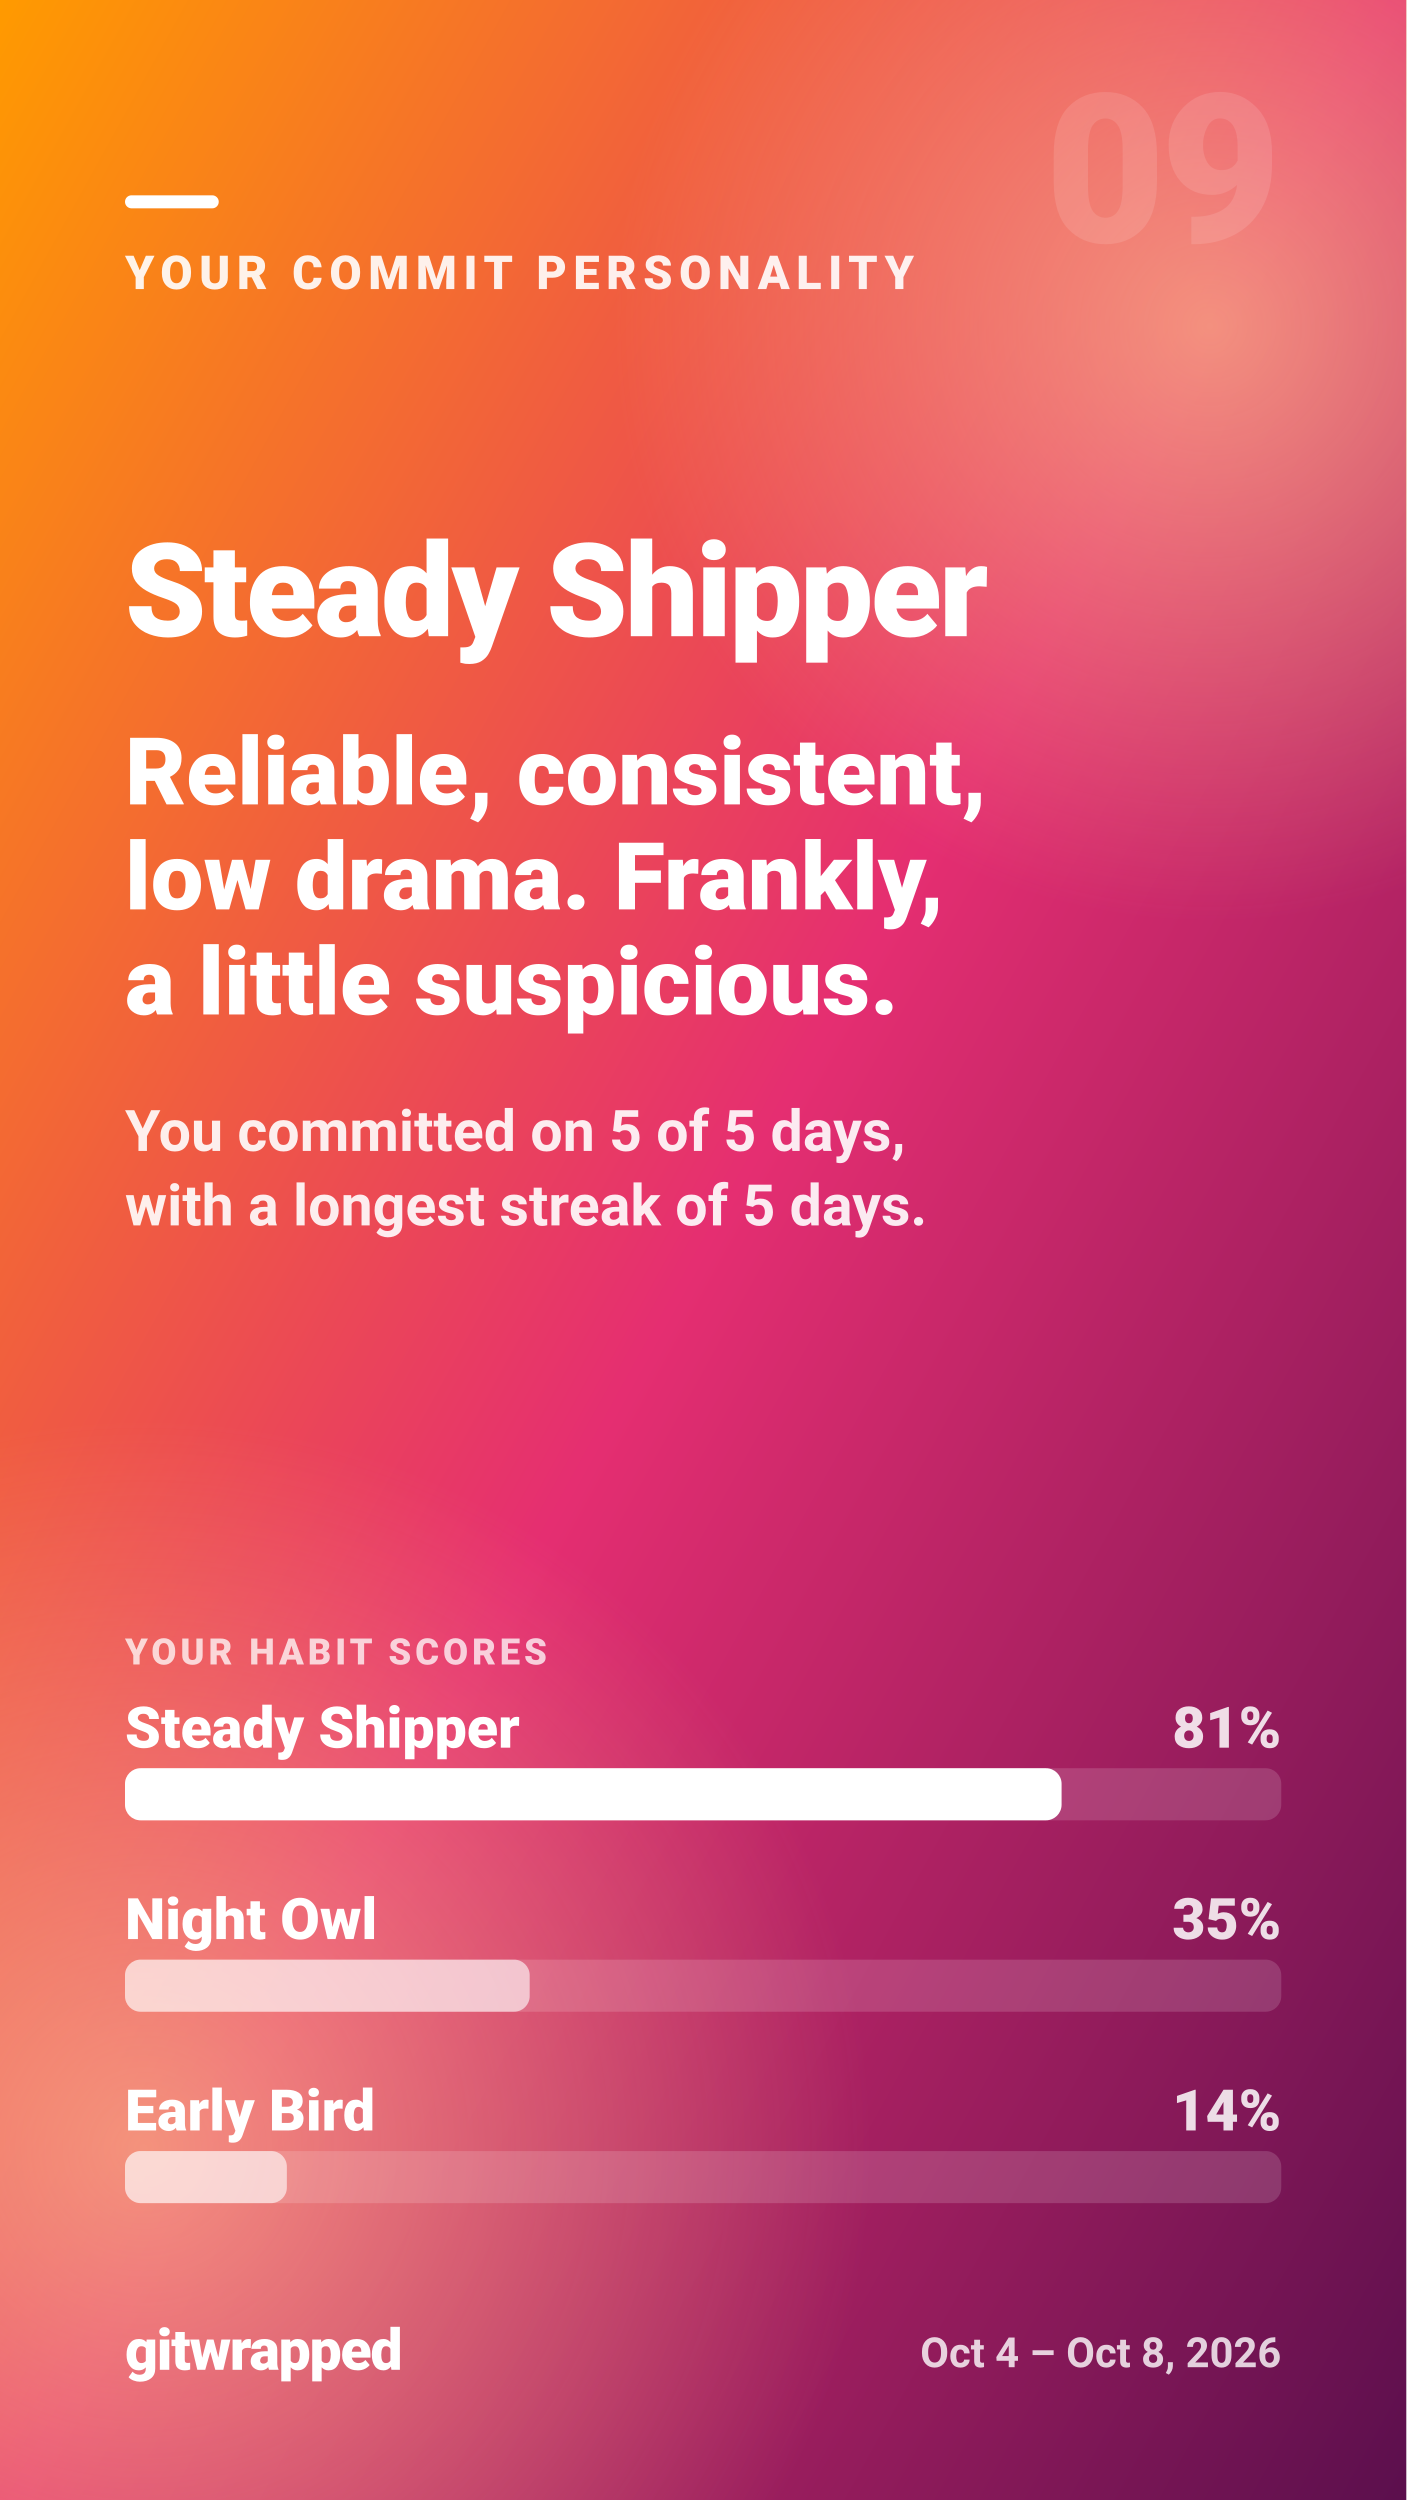
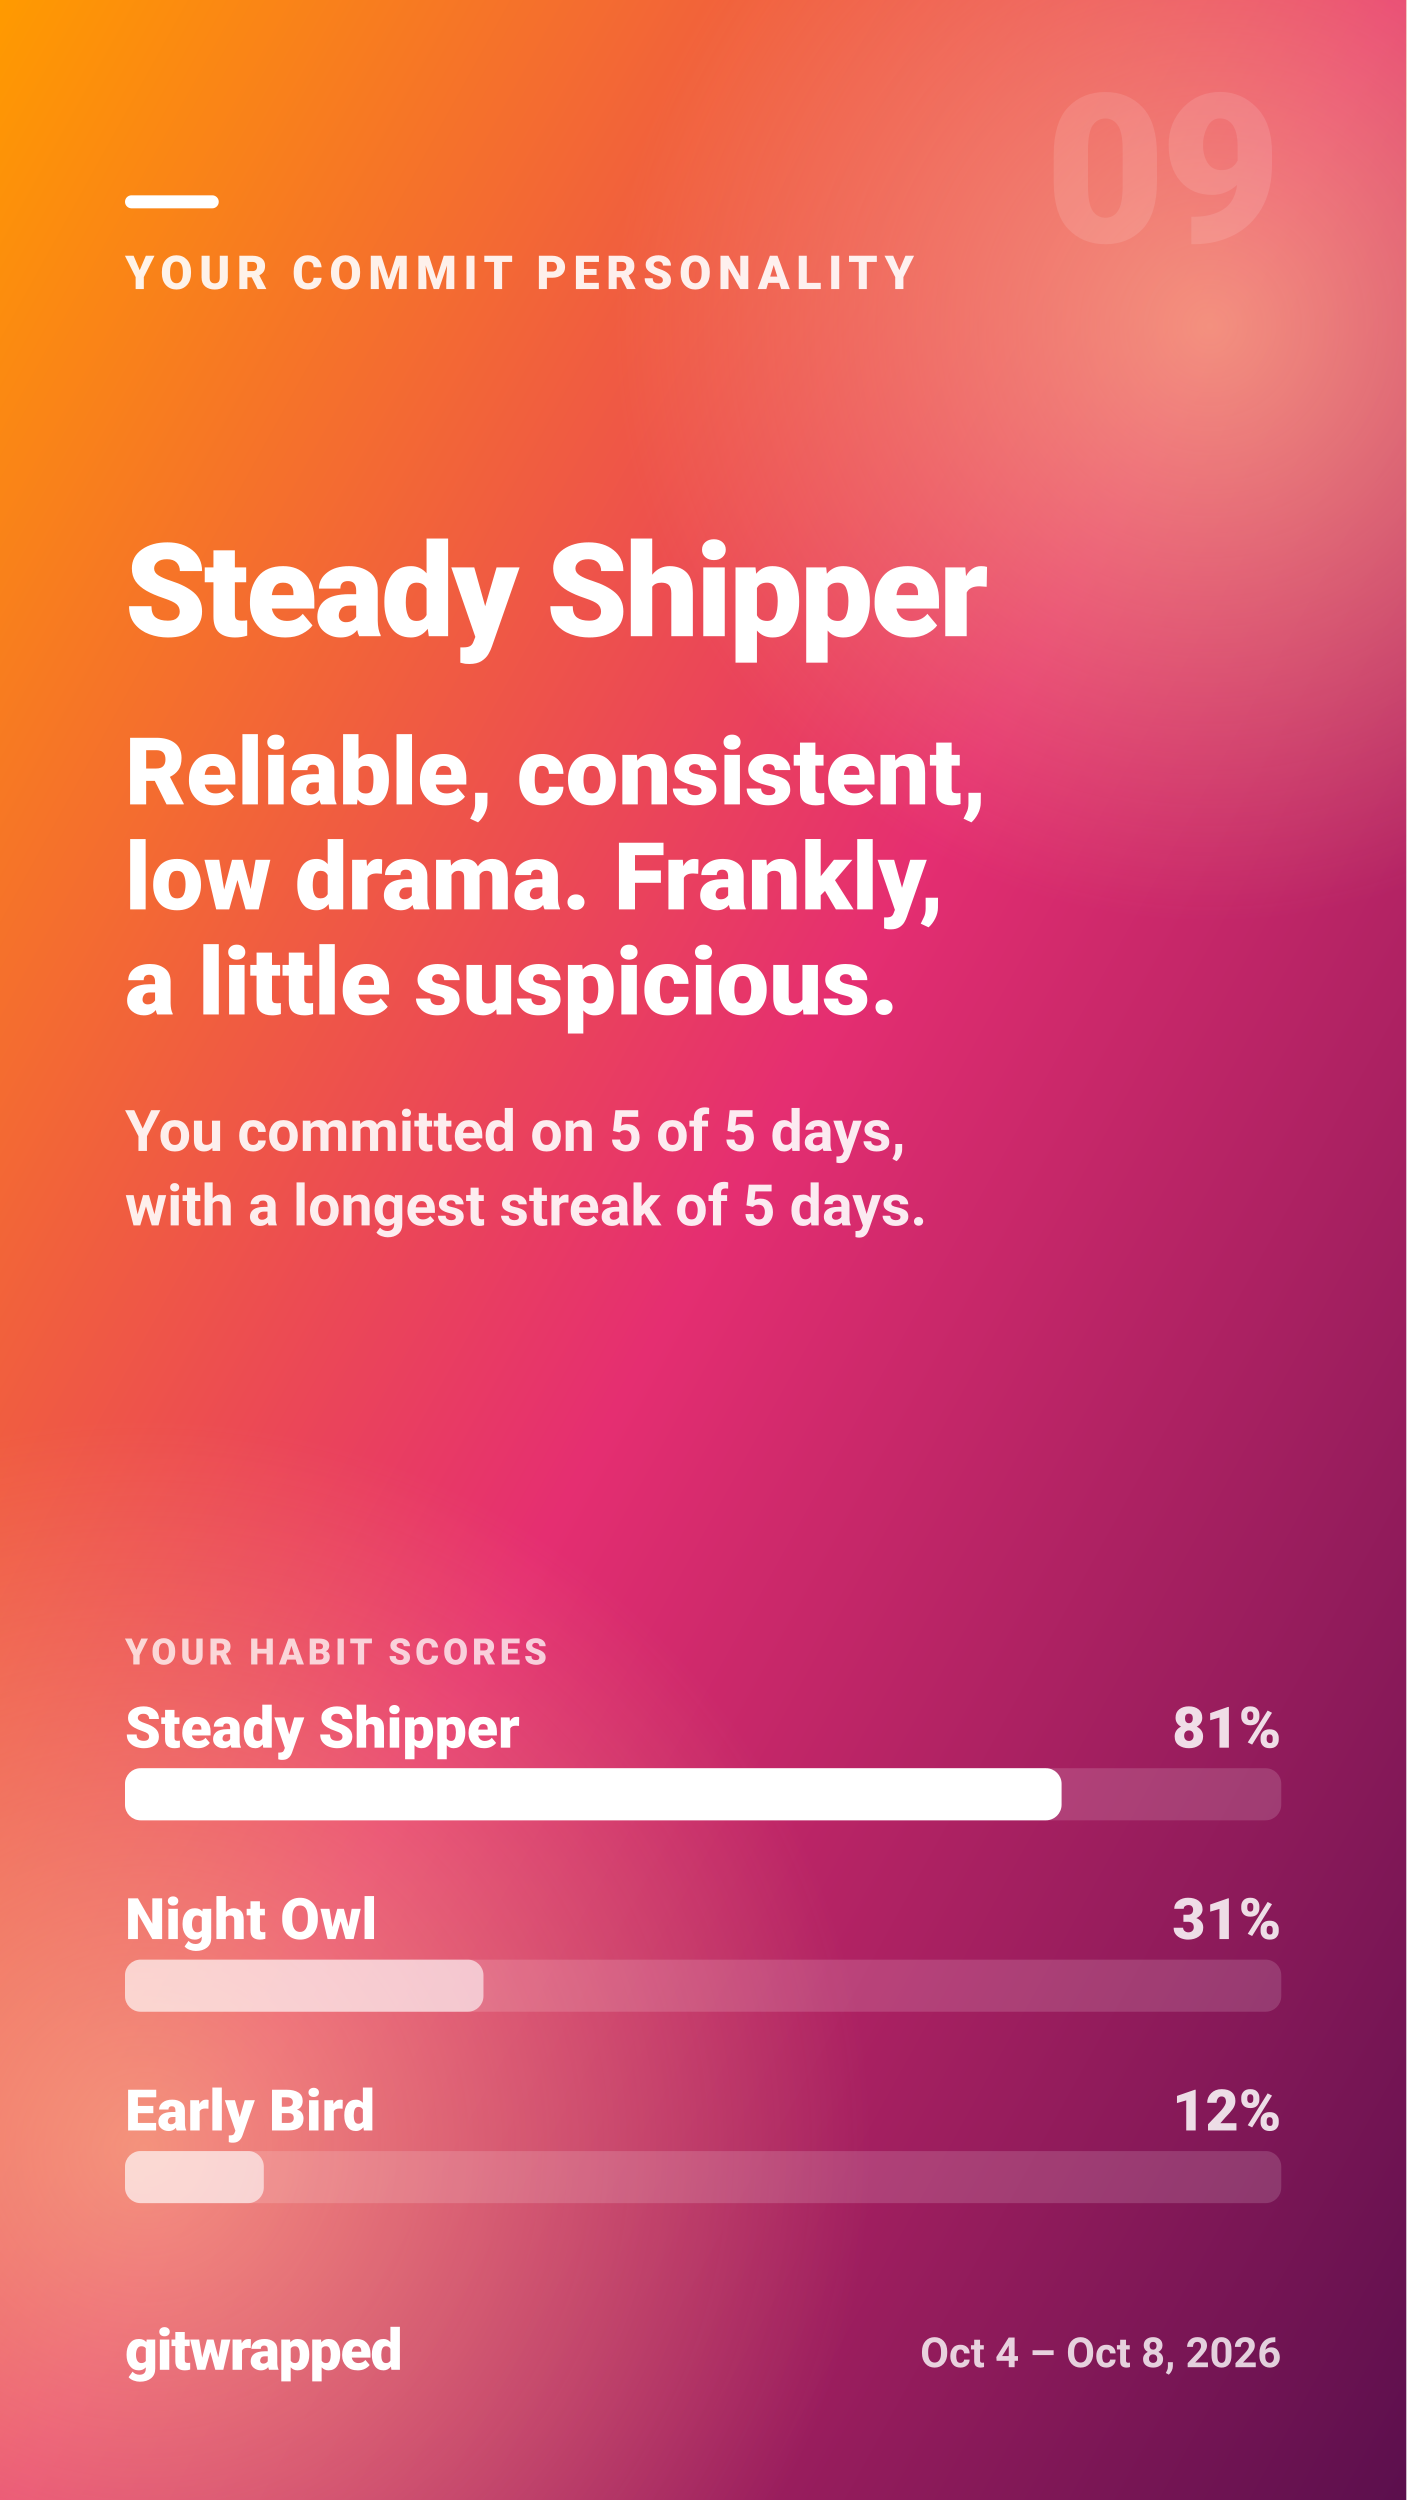
<svg xmlns="http://www.w3.org/2000/svg" width="1080" height="1920" viewBox="0 0 1080 1920" role="img" aria-label="YOUR COMMIT PERSONALITY — Steady Shipper — Reliable, consistent, low drama. Frankly, a little suspicious.">
  <defs>
    <linearGradient id="gw-personality-bg" x1="0" y1="0" x2="1" y2="1">
      <stop offset="0.00" stop-color="#ff9a00" />
      <stop offset="0.50" stop-color="#e52e71" />
      <stop offset="1.00" stop-color="#5b0f4d" />
    </linearGradient>
    <radialGradient id="gw-personality-glow">
      <stop offset="0" stop-color="#ffe08a" stop-opacity="0.55" />
      <stop offset="1" stop-color="#ffe08a" stop-opacity="0" />
    </radialGradient>
  </defs>
  <rect width="1080" height="1920" fill="url(#gw-personality-bg)" />
  <circle cx="930" cy="250" r="460" fill="url(#gw-personality-glow)" />
  <circle cx="110" cy="1650" r="560" fill="url(#gw-personality-glow)" />
  <g fill="#ffffff" font-family="system-ui, -apple-system, 'Segoe UI', Roboto, Helvetica, Arial, sans-serif">
    <text x="984" y="186" font-size="160" font-weight="900" fill-opacity="0.12" text-anchor="end" letter-spacing="-4">09</text>
    <rect x="96" y="150" width="72" height="10" rx="5" fill="#ffffff" />
    <text x="96" y="222" font-size="36" font-weight="800" fill-opacity="0.9" letter-spacing="5">YOUR COMMIT PERSONALITY</text>
    <text x="96" y="488.6" font-size="100" font-weight="900" letter-spacing="-2">Steady Shipper</text>
    <text x="96" y="617.8" font-size="72" font-weight="800">Reliable, consistent,</text>
    <text x="96" y="698.4" font-size="72" font-weight="800">low drama. Frankly,</text>
    <text x="96" y="779.1" font-size="72" font-weight="800">a little suspicious.</text>
    <text x="96" y="883.9" font-size="44" font-weight="600" fill-opacity="0.9">You committed on 5 of 5 days,</text>
    <text x="96" y="941.1" font-size="44" font-weight="600" fill-opacity="0.9">with a longest streak of 5 days.</text>
    <text x="96" y="1278.3" font-size="28" font-weight="800" fill-opacity="0.75" letter-spacing="3">YOUR HABIT SCORES</text>
    <g>
      <text x="96" y="1342.2" font-size="44" font-weight="800">Steady Shipper</text>
      <text x="984" y="1342.2" font-size="44" font-weight="800" fill-opacity="0.85" text-anchor="end">81%</text>
      <rect x="96" y="1358" width="888" height="40" rx="12" fill-opacity="0.15" />
      <rect x="96" y="1358" width="719.3" height="40" rx="12" />
    </g>
    <g>
      <text x="96" y="1489.2" font-size="44" font-weight="800">Night Owl</text>
-       <text x="984" y="1489.2" font-size="44" font-weight="800" fill-opacity="0.85" text-anchor="end">35%</text>
+       <text x="984" y="1489.2" font-size="44" font-weight="800" fill-opacity="0.85" text-anchor="end">31%</text>
      <rect x="96" y="1505" width="888" height="40" rx="12" fill-opacity="0.15" />
-       <rect x="96" y="1505" width="310.8" height="40" rx="12" fill-opacity="0.6" />
+       <rect x="96" y="1505" width="275.3" height="40" rx="12" fill-opacity="0.6" />
    </g>
    <g>
      <text x="96" y="1636.2" font-size="44" font-weight="800">Early Bird</text>
-       <text x="984" y="1636.2" font-size="44" font-weight="800" fill-opacity="0.85" text-anchor="end">14%</text>
+       <text x="984" y="1636.2" font-size="44" font-weight="800" fill-opacity="0.85" text-anchor="end">12%</text>
      <rect x="96" y="1652" width="888" height="40" rx="12" fill-opacity="0.15" />
-       <rect x="96" y="1652" width="124.3" height="40" rx="12" fill-opacity="0.6" />
+       <rect x="96" y="1652" width="106.6" height="40" rx="12" fill-opacity="0.6" />
    </g>
    <text x="96" y="1820" font-size="44" font-weight="900" letter-spacing="-1">gitwrapped</text>
    <text x="984" y="1818" font-size="32" font-weight="600" fill-opacity="0.8" text-anchor="end">Oct 4 – Oct 8, 2026</text>
  </g>
</svg>
